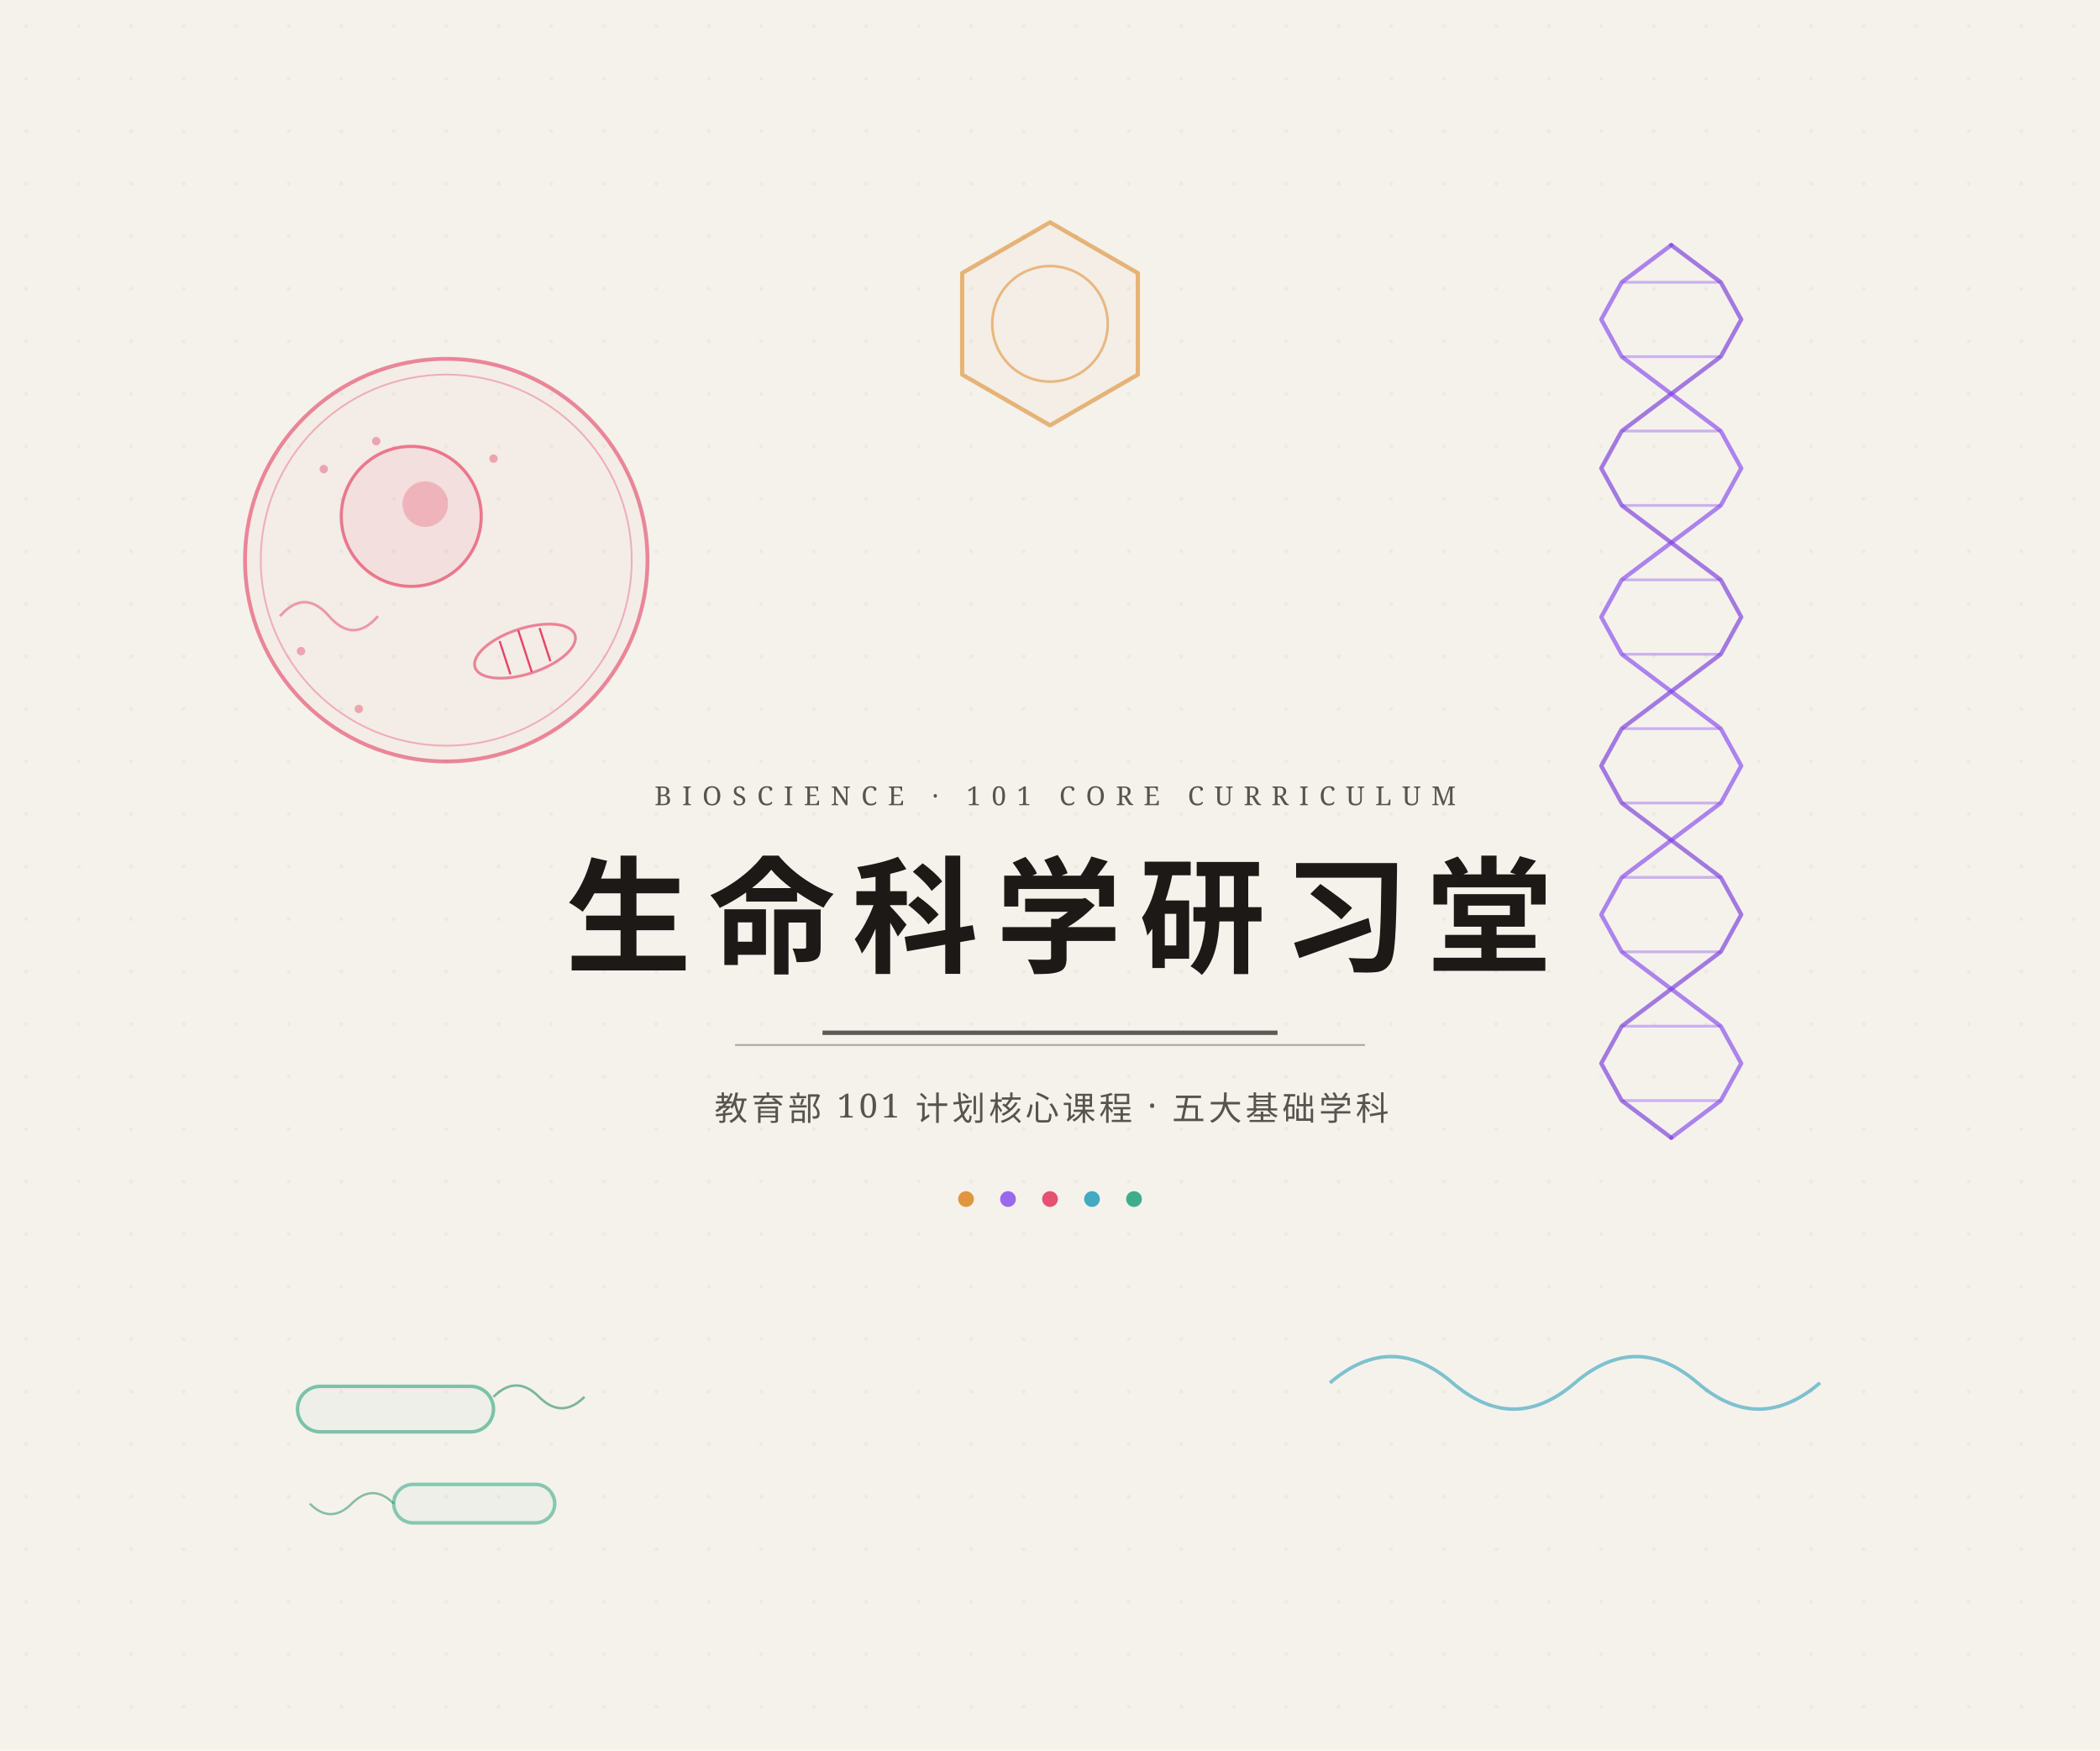
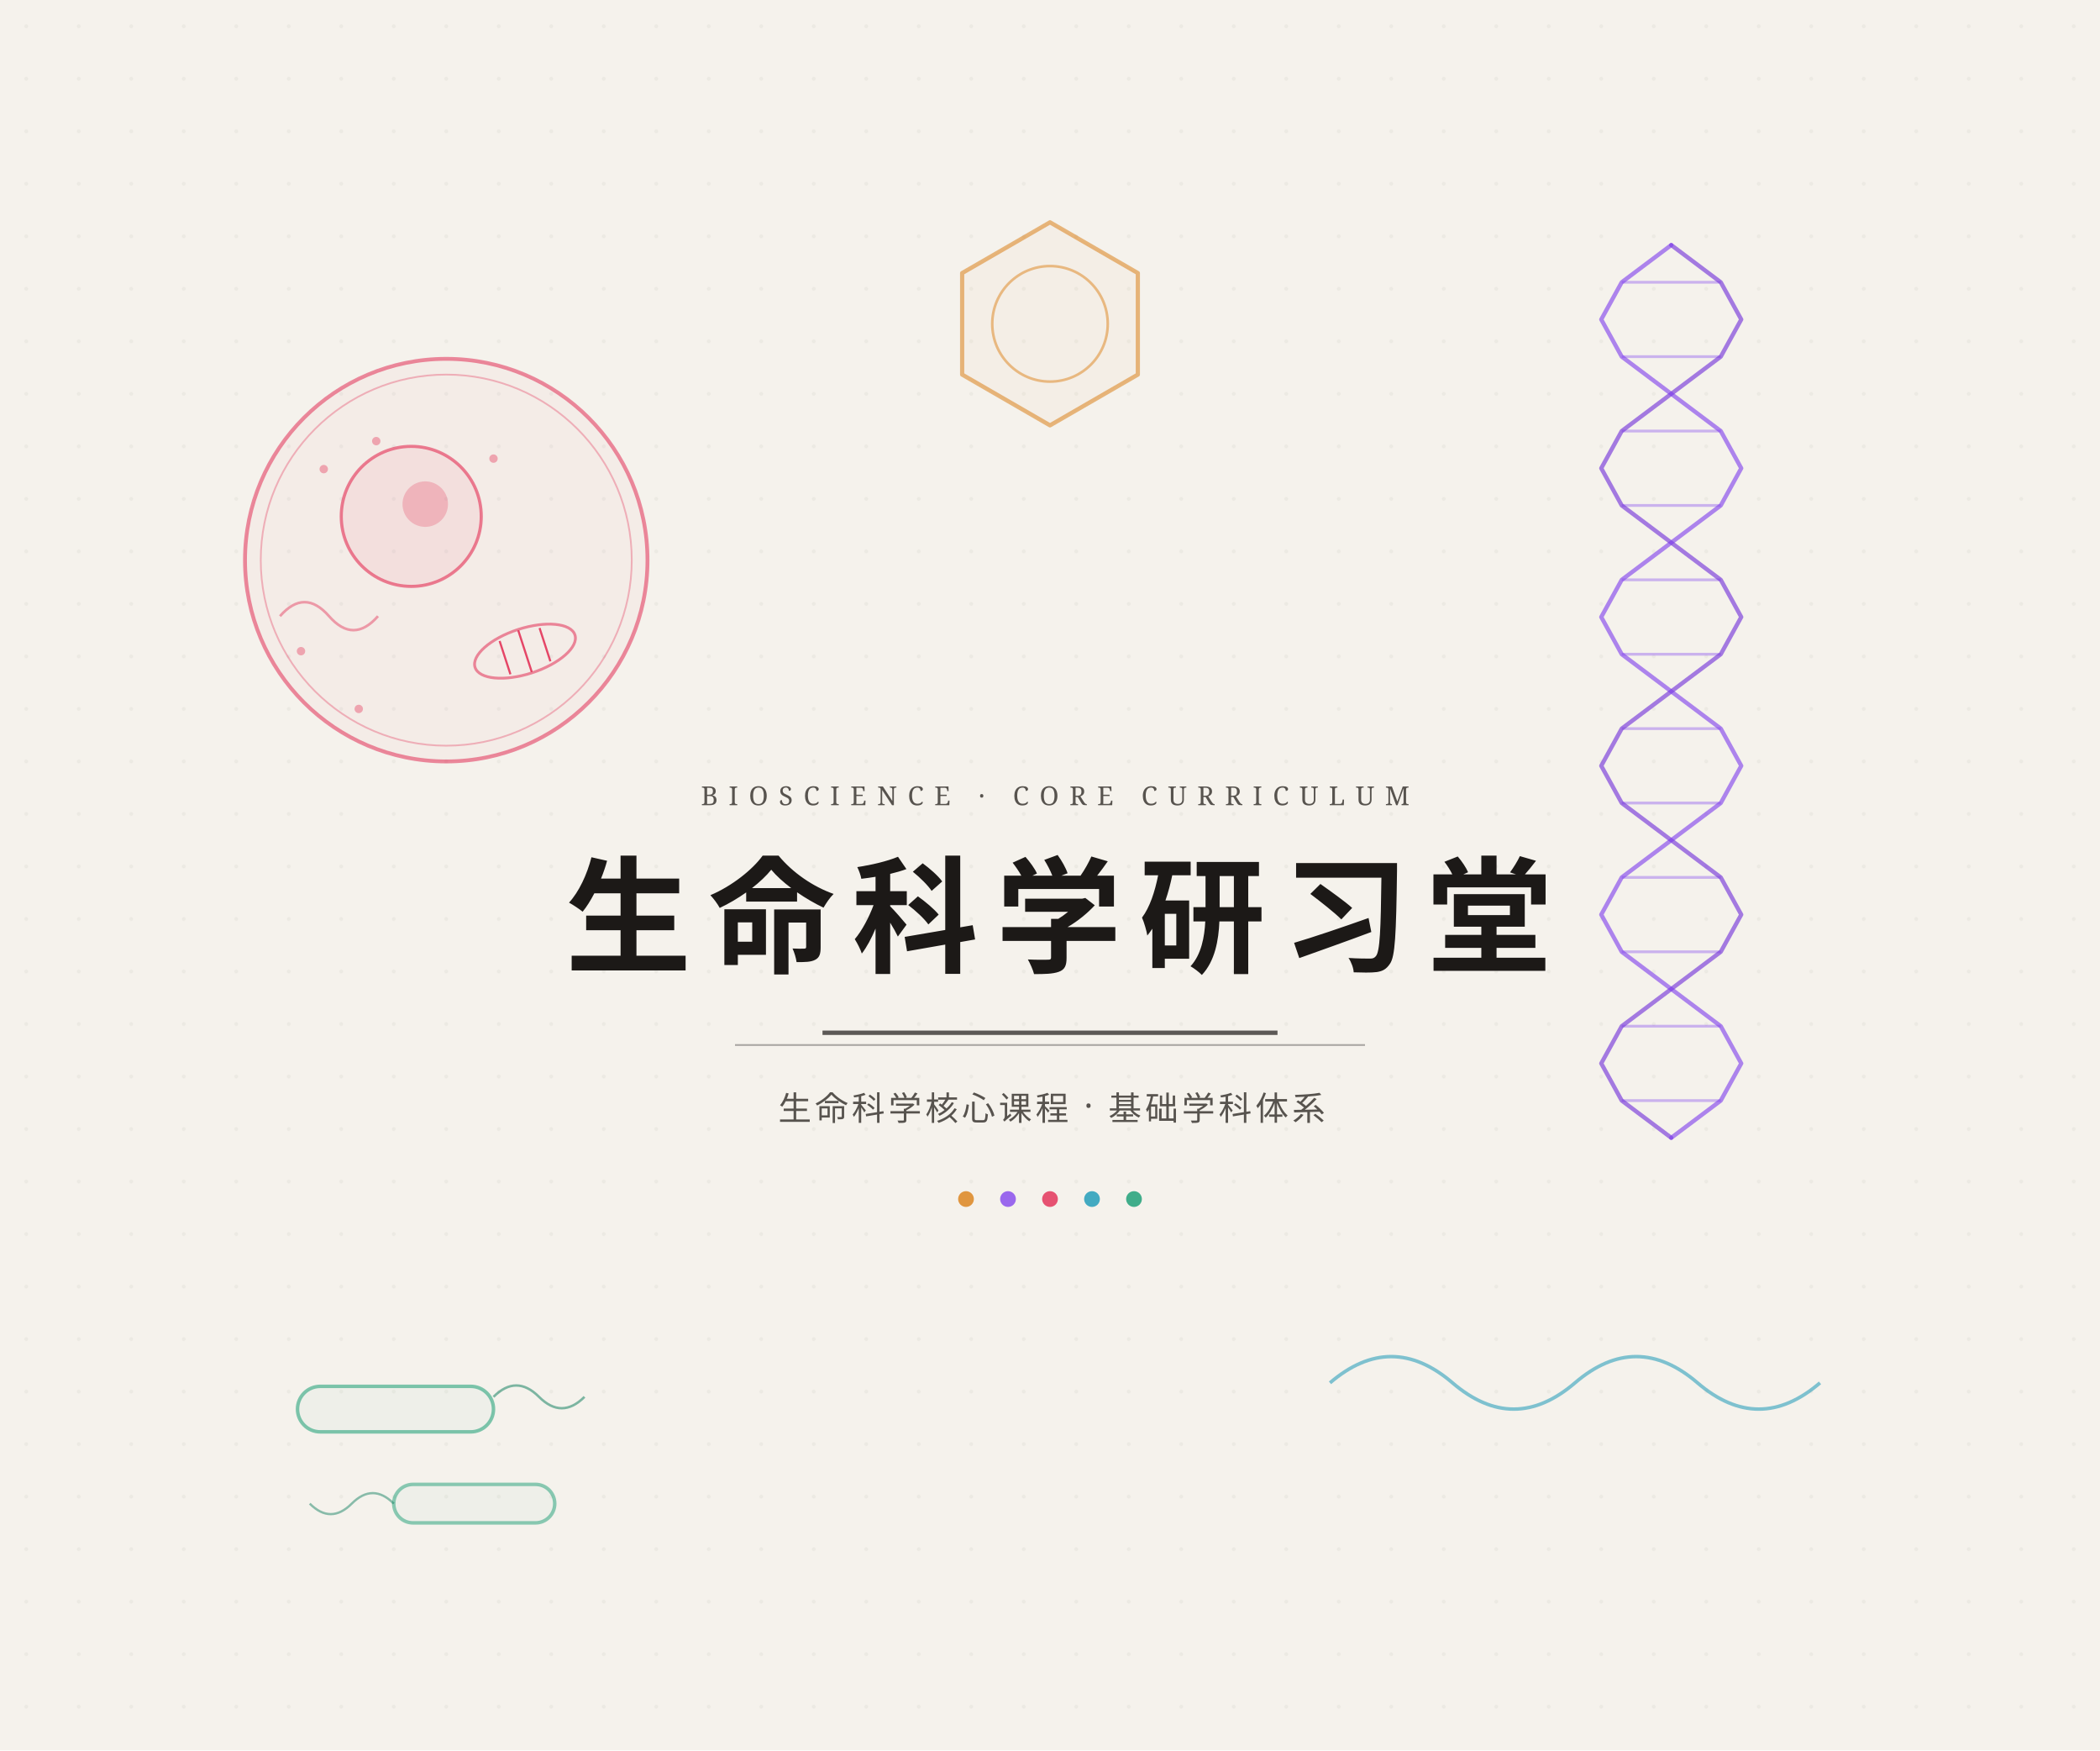
<svg xmlns="http://www.w3.org/2000/svg" width="1200" height="1000" viewBox="0 0 1200 1000" font-family="Noto Serif SC, LXGW WenKai, Georgia, serif">
  <defs>
    <pattern id="pgh" width="30" height="30" patternUnits="userSpaceOnUse">
      <circle cx="15" cy="15" r="1.1" fill="#1c1917" fill-opacity="0.04" />
    </pattern>
  </defs>
  <rect width="1200" height="1000" fill="#f5f2ec" />
  <rect width="1200" height="1000" fill="url(#pgh)" />
  <g stroke="#7c3aed" stroke-opacity="0.35" stroke-width="1.6">
    <line x1="926.7" y1="161.25" x2="983.3" y2="161.25" />
    <line x1="926.7" y1="203.75" x2="983.3" y2="203.75" />
    <line x1="926.7" y1="246.25" x2="983.3" y2="246.25" />
    <line x1="926.7" y1="288.75" x2="983.3" y2="288.75" />
    <line x1="926.7" y1="331.25" x2="983.3" y2="331.25" />
    <line x1="926.7" y1="373.75" x2="983.3" y2="373.75" />
    <line x1="926.7" y1="416.25" x2="983.3" y2="416.25" />
    <line x1="926.7" y1="458.75" x2="983.3" y2="458.75" />
    <line x1="926.7" y1="501.25" x2="983.3" y2="501.25" />
    <line x1="926.7" y1="543.75" x2="983.3" y2="543.75" />
    <line x1="926.7" y1="586.25" x2="983.3" y2="586.25" />
    <line x1="926.7" y1="628.75" x2="983.3" y2="628.75" />
  </g>
  <polyline points="955.0,140 983.3,161.25 995.0,182.5 983.3,203.75 955.0,225 926.7,246.25 915.0,267.5 926.7,288.75 955.0,310 983.3,331.25 995.0,352.5 983.3,373.75 955.0,395 926.7,416.25 915.0,437.5 926.7,458.75 955.0,480 983.3,501.25 995.0,522.5 983.3,543.75 955.0,565 926.7,586.25 915.0,607.5 926.7,628.75 955.0,650" fill="none" stroke="#6d28d9" stroke-opacity="0.6" stroke-width="2.4" stroke-linejoin="round" stroke-linecap="round" />
  <polyline points="955.0,140 926.7,161.25 915.0,182.5 926.7,203.75 955.0,225 983.3,246.25 995.0,267.5 983.3,288.75 955.0,310 926.7,331.25 915.0,352.5 926.7,373.75 955.0,395 983.3,416.25 995.0,437.5 983.3,458.75 955.0,480 926.7,501.25 915.0,522.5 926.7,543.75 955.0,565 983.3,586.25 995.0,607.5 983.3,628.75 955.0,650" fill="none" stroke="#7c3aed" stroke-opacity="0.6" stroke-width="2.4" stroke-linejoin="round" stroke-linecap="round" />
  <circle cx="255" cy="320" r="115" fill="#e11d48" fill-opacity="0.025" stroke="#e11d48" stroke-opacity="0.5" stroke-width="2.2" />
  <circle cx="255" cy="320" r="106" fill="none" stroke="#e11d48" stroke-opacity="0.3" stroke-width="1" />
  <circle cx="235" cy="295" r="40" fill="#e11d48" fill-opacity="0.06" stroke="#e11d48" stroke-opacity="0.55" stroke-width="1.8" />
  <circle cx="243" cy="288" r="13" fill="#e11d48" fill-opacity="0.22" />
  <g transform="rotate(-18 300 372)" stroke="#e11d48" stroke-opacity="0.5" fill="none">
    <ellipse cx="300" cy="372" rx="30" ry="13" stroke-width="1.6" />
    <line x1="288" y1="362" x2="288" y2="382" stroke-width="1.2" stroke-opacity="0.8" />
    <line x1="300" y1="359.5" x2="300" y2="384.5" stroke-width="1.2" stroke-opacity="0.8" />
    <line x1="312" y1="362" x2="312" y2="382" stroke-width="1.2" stroke-opacity="0.8" />
  </g>
  <path d="M160,352 q14,-16 28,0 t28,0" fill="none" stroke="#e11d48" stroke-opacity="0.4" stroke-width="1.5" />
  <circle cx="185" cy="268" r="2.4" fill="#e11d48" fill-opacity="0.35" />
  <circle cx="215" cy="252" r="2.4" fill="#e11d48" fill-opacity="0.35" />
  <circle cx="282" cy="262" r="2.4" fill="#e11d48" fill-opacity="0.35" />
  <circle cx="205" cy="405" r="2.4" fill="#e11d48" fill-opacity="0.35" />
  <circle cx="172" cy="372" r="2.4" fill="#e11d48" fill-opacity="0.35" />
  <polygon points="600,127 549.8,156 549.8,214 600,243 650.2,214 650.2,156" fill="#d97706" fill-opacity="0.03" stroke="#d97706" stroke-opacity="0.5" stroke-width="2.4" stroke-linejoin="round" />
  <circle cx="600" cy="185" r="33" fill="none" stroke="#d97706" stroke-opacity="0.45" stroke-width="1.5" />
  <rect x="170" y="792" width="112" height="26" rx="13" fill="#059669" fill-opacity="0.03" stroke="#059669" stroke-opacity="0.5" stroke-width="2" />
  <path d="M282,798 q13,-13 26,0 q13,13 26,0" fill="none" stroke="#047857" stroke-opacity="0.5" stroke-width="1.4" />
  <rect x="225" y="848" width="92" height="22" rx="11" fill="#059669" fill-opacity="0.03" stroke="#059669" stroke-opacity="0.45" stroke-width="2" />
  <path d="M225,859 q-12,-12 -24,0 q-12,12 -24,0" fill="none" stroke="#047857" stroke-opacity="0.45" stroke-width="1.3" />
  <path d="M760,790 q35,-30 70,0 t70,0 t70,0 t70,0" fill="none" stroke="#0891b2" stroke-opacity="0.5" stroke-width="2" />
-   <text x="603" y="460" text-anchor="middle" font-size="15" letter-spacing="6" fill="#57534e">BIOSCIENCE · 101 CORE CURRICULUM</text>
+   <text x="603" y="460" text-anchor="middle" font-size="15" letter-spacing="6" fill="#57534e">BIOSCIENCE · CORE CURRICULUM</text>
  <text x="605" y="550" text-anchor="middle" font-size="72" font-weight="700" letter-spacing="10" fill="#1c1917">生命科学研习堂</text>
  <line x1="470" y1="590" x2="730" y2="590" stroke="#1c1917" stroke-opacity="0.7" stroke-width="2.5" />
  <line x1="420" y1="597" x2="780" y2="597" stroke="#1c1917" stroke-opacity="0.35" stroke-width="1" />
-   <text x="601" y="640" text-anchor="middle" font-size="19" letter-spacing="2" fill="#57534e">教育部 101 计划核心课程 · 五大基础学科</text>
+   <text x="601" y="640" text-anchor="middle" font-size="19" letter-spacing="2" fill="#57534e">生命科学核心课程 · 基础学科体系</text>
  <circle cx="552" cy="685" r="4.5" fill="#d97706" fill-opacity="0.75" />
  <circle cx="576" cy="685" r="4.5" fill="#7c3aed" fill-opacity="0.75" />
  <circle cx="600" cy="685" r="4.5" fill="#e11d48" fill-opacity="0.75" />
  <circle cx="624" cy="685" r="4.5" fill="#0891b2" fill-opacity="0.75" />
  <circle cx="648" cy="685" r="4.5" fill="#059669" fill-opacity="0.75" />
</svg>
